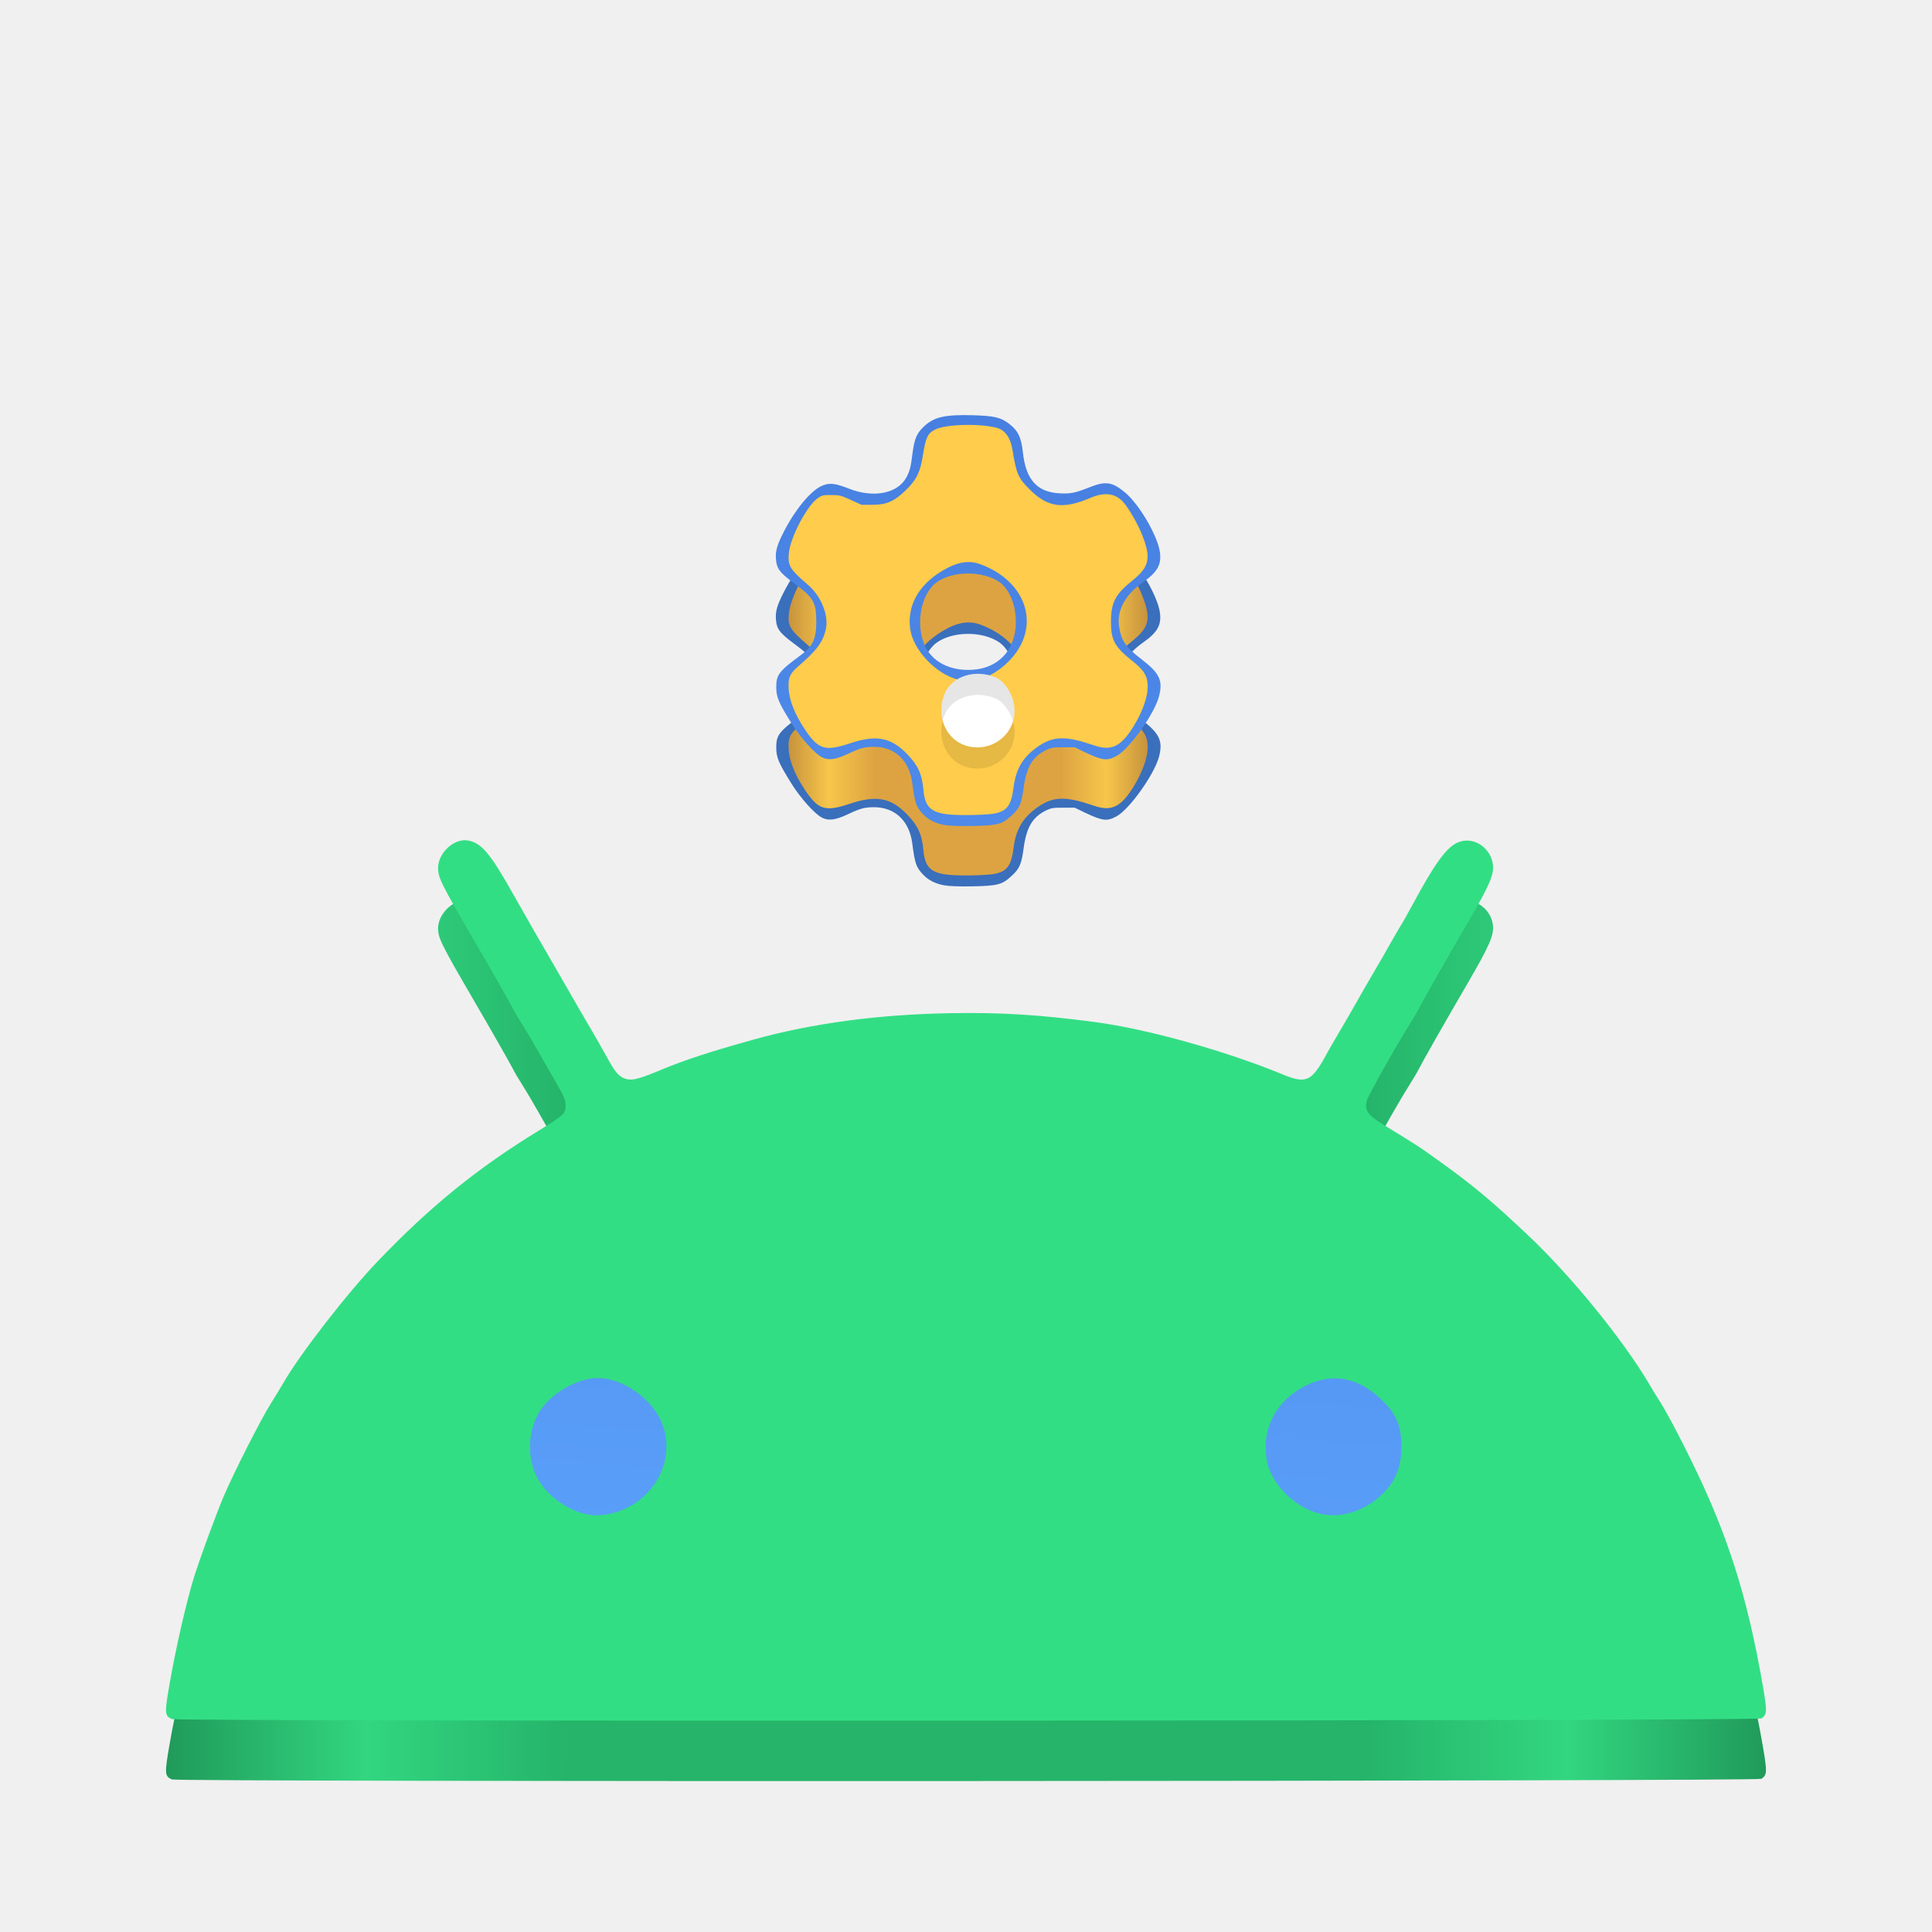
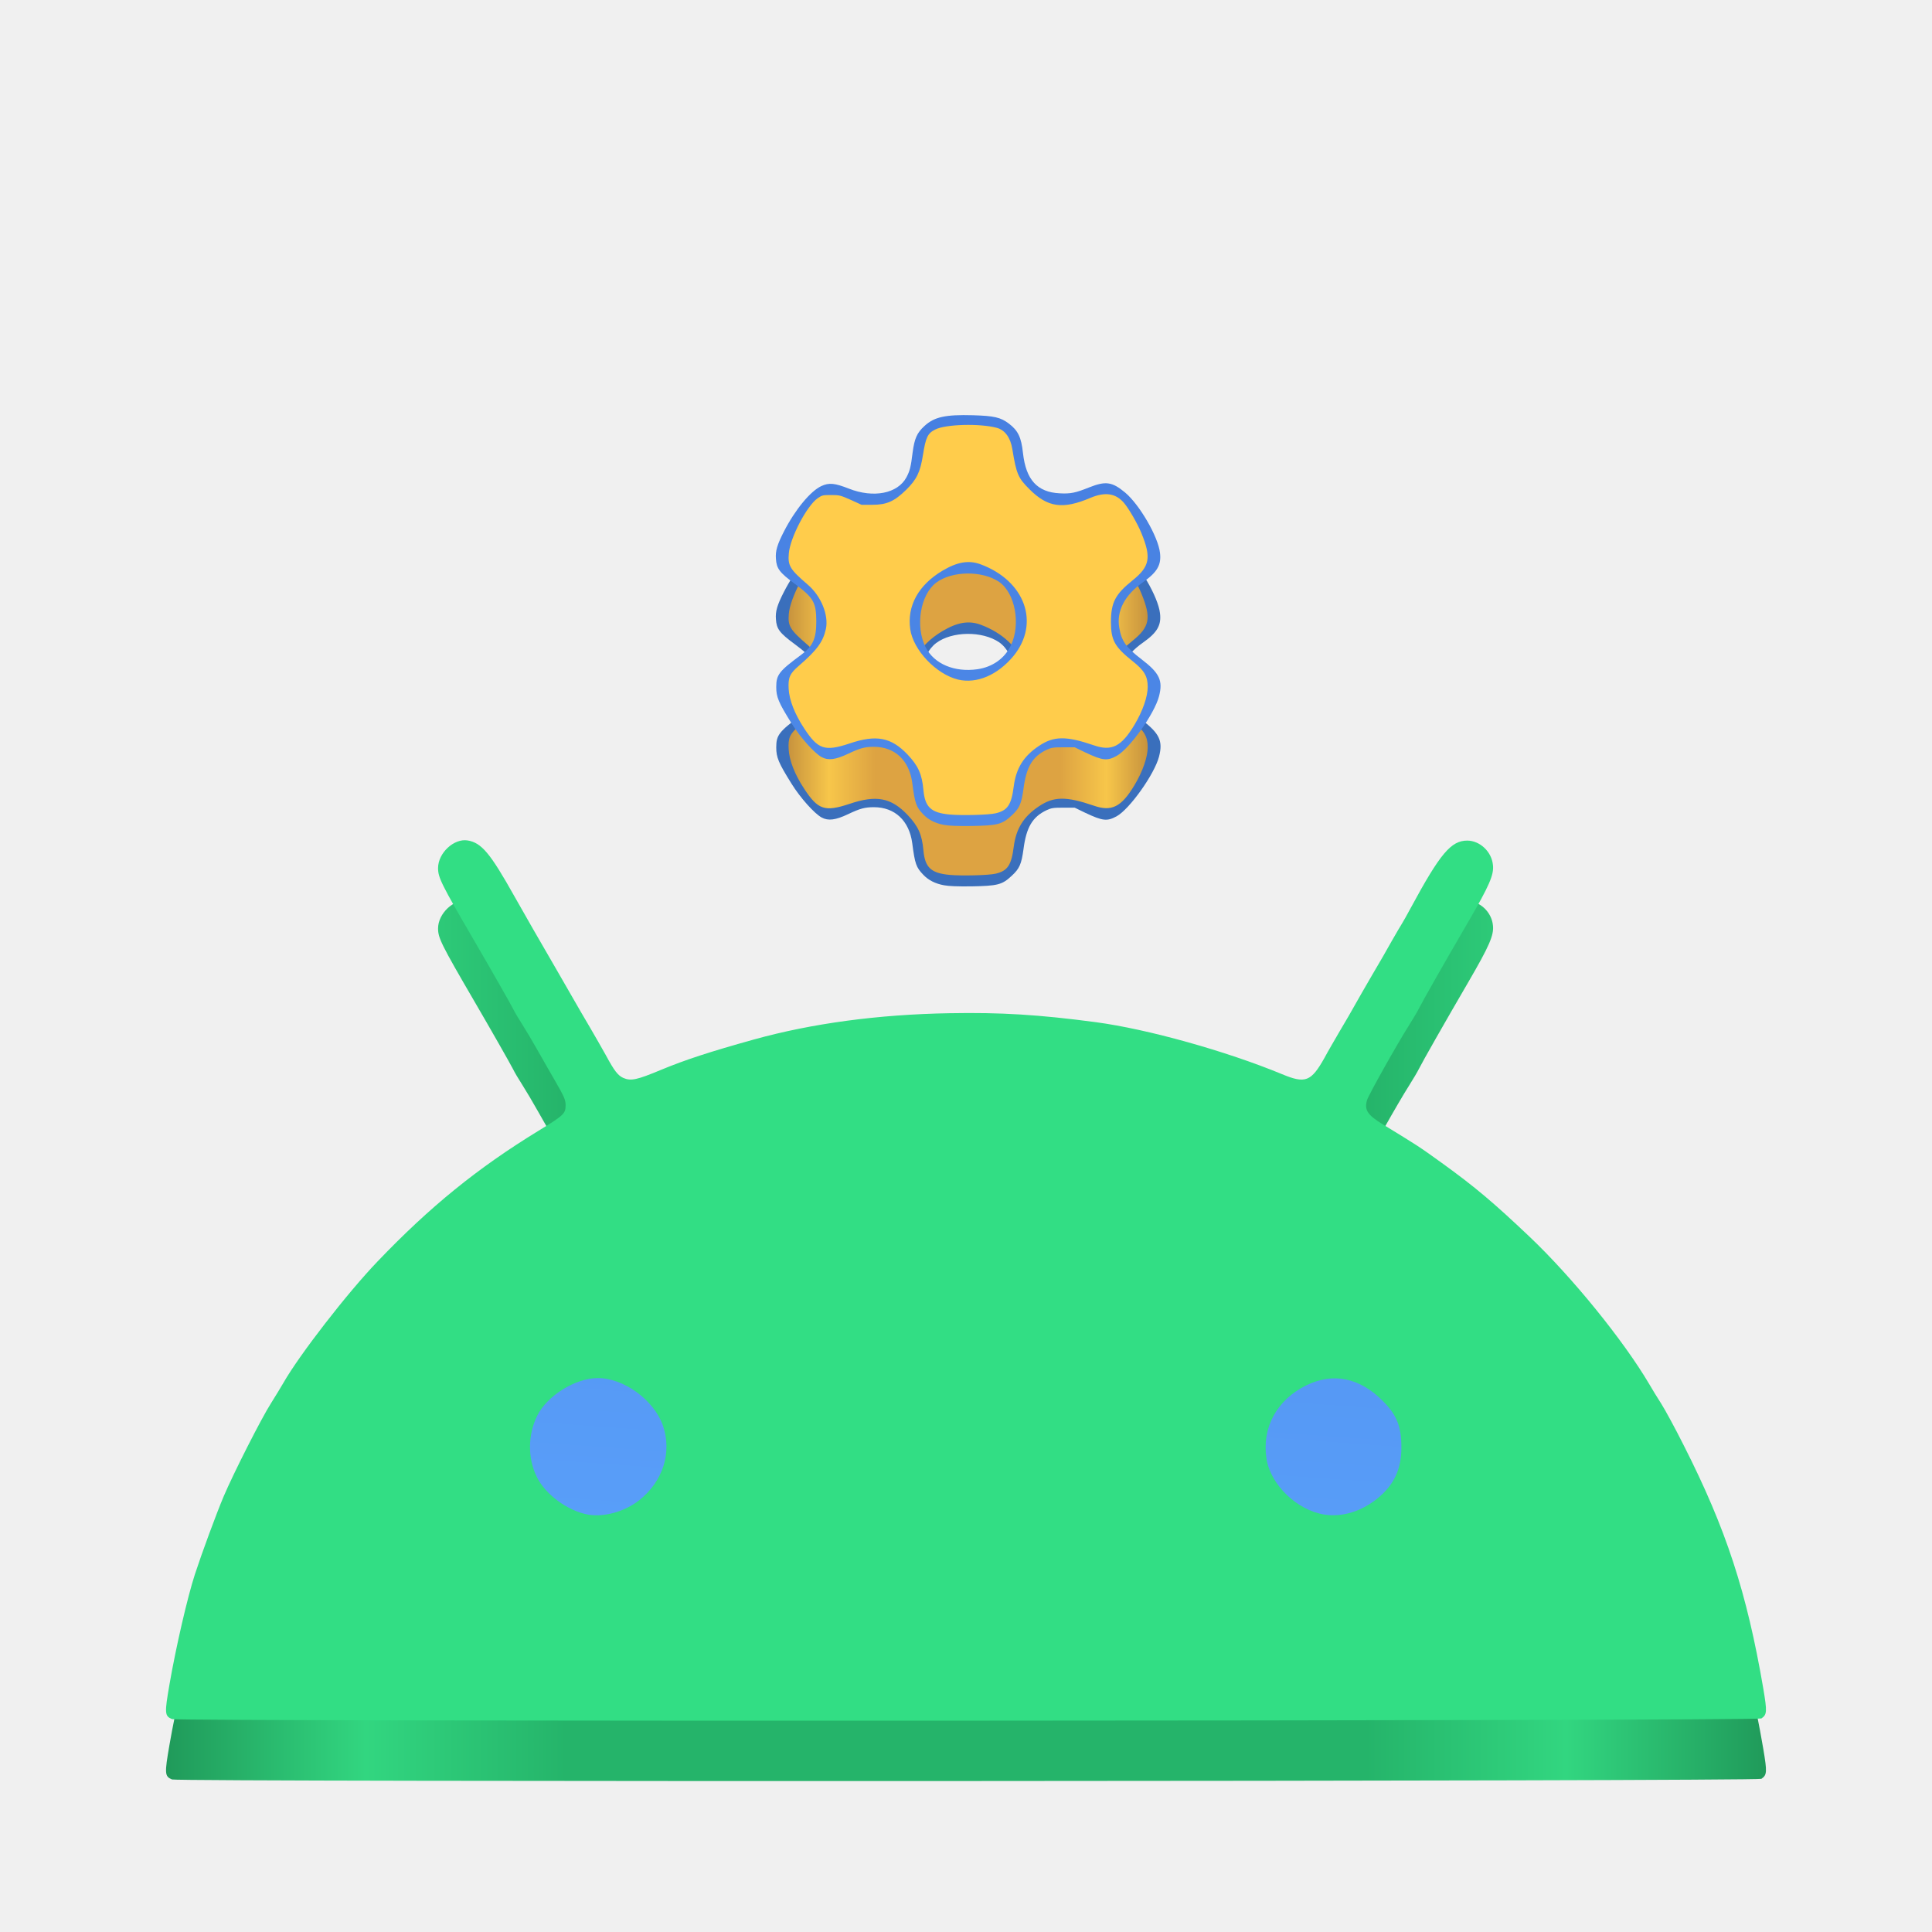
<svg xmlns="http://www.w3.org/2000/svg" width="128" height="128" viewBox="0 0 128 128">
  <defs>
    <linearGradient id="g1" gradientUnits="userSpaceOnUse" x1="66.121" y1="29.252" x2="60.223" y2="111.844">
      <stop offset="0" stop-color="#4780e1" />
      <stop offset="1" stop-color="#5ba2fc" />
    </linearGradient>
    <linearGradient id="g2" gradientUnits="userSpaceOnUse" x1="11" y1="0" x2="117" y2="0">
      <stop offset="0" stop-color="#209a5a" />
      <stop offset="0.125" stop-color="#32d680" />
      <stop offset="0.25" stop-color="#25b46a" />
      <stop offset="0.75" stop-color="#25b46a" />
      <stop offset="0.875" stop-color="#32d680" />
      <stop offset="1" stop-color="#209a5a" />
    </linearGradient>
    <linearGradient id="g3" gradientUnits="userSpaceOnUse" x1="51.867" y1="0" x2="76.372" y2="0">
      <stop offset="0" stop-color="#c18c3c" />
      <stop offset="0.125" stop-color="#f7c64a" />
      <stop offset="0.25" stop-color="#dda342" />
      <stop offset="0.75" stop-color="#dda342" />
      <stop offset="0.875" stop-color="#f7c64a" />
      <stop offset="1" stop-color="#c18c3c" />
    </linearGradient>
    <linearGradient id="g4" gradientUnits="userSpaceOnUse" x1="35.115" y1="0" x2="92.845" y2="0">
      <stop offset="0" stop-color="#2c599b" />
      <stop offset="0.125" stop-color="#4d8be5" />
      <stop offset="0.25" stop-color="#3a6fbc" />
      <stop offset="0.75" stop-color="#3a6fbc" />
      <stop offset="0.875" stop-color="#4d8be5" />
      <stop offset="1" stop-color="#2c599b" />
    </linearGradient>
  </defs>
  <g id="body">
    <path id="body-0-chin" d="M11.395 117.894C10.906 117.686 10.896 117.519 11.229 115.594C11.655 113.128 12.425 109.798 12.914 108.299C13.383 106.863 14.34 104.272 14.819 103.138C15.474 101.598 17.327 97.945 17.962 96.956C18.232 96.53 18.596 95.926 18.773 95.624C19.835 93.762 23.019 89.651 25.027 87.56C28.493 83.938 31.635 81.389 35.684 78.912C37.369 77.882 37.473 77.778 37.473 77.216C37.473 76.872 37.38 76.654 36.766 75.592C36.485 75.114 35.985 74.229 35.652 73.646C35.319 73.053 34.851 72.262 34.612 71.888C34.372 71.513 34.091 71.045 33.998 70.847C33.79 70.441 32.551 68.266 31.417 66.32C29.221 62.553 29.023 62.137 29.023 61.512C29.023 60.513 30.074 59.535 30.98 59.681C31.906 59.837 32.478 60.524 34.071 63.365C34.508 64.135 35.08 65.144 35.351 65.613C36.464 67.527 37.224 68.859 37.838 69.921C38.191 70.545 38.764 71.523 39.107 72.106C39.44 72.678 39.908 73.49 40.137 73.906C40.71 74.968 40.939 75.249 41.293 75.415C41.802 75.634 42.187 75.551 43.811 74.874C45.393 74.219 47.006 73.688 49.961 72.866C53.791 71.804 58.161 71.211 62.906 71.128C66.309 71.066 68.828 71.222 72.595 71.721C76.029 72.179 81.232 73.636 84.937 75.166C86.487 75.811 86.862 75.665 87.746 74.094C87.965 73.678 88.444 72.866 88.787 72.273C89.141 71.69 89.578 70.92 89.765 70.587C89.953 70.243 90.462 69.369 90.889 68.63C91.326 67.902 91.919 66.861 92.221 66.32C92.523 65.79 92.825 65.28 92.887 65.186C92.95 65.092 93.21 64.624 93.47 64.145C95.416 60.545 96.134 59.691 97.216 59.691C98.059 59.702 98.829 60.43 98.912 61.315C98.985 61.96 98.663 62.688 97.289 65.051C95.749 67.694 94.261 70.306 93.99 70.847C93.917 71.003 93.636 71.471 93.376 71.888C92.575 73.147 90.66 76.56 90.567 76.893C90.379 77.538 90.598 77.871 91.638 78.506C93.969 79.932 93.99 79.942 95.52 81.045C97.726 82.637 98.944 83.668 101.327 85.926C104.157 88.611 107.57 92.815 109.277 95.718C109.464 96.041 109.818 96.623 110.068 97.008C110.318 97.404 110.994 98.642 111.556 99.766C114.355 105.282 115.729 109.486 116.822 115.865C117.082 117.415 117.071 117.592 116.697 117.852C116.457 118.019 11.77 118.061 11.395 117.894M40.689 103.845C44.185 102.961 44.883 98.184 41.792 96.353C40.2 95.416 38.452 95.52 36.963 96.655C35.215 97.976 34.986 100.984 36.506 102.618C37.598 103.783 39.149 104.241 40.689 103.845M89.463 103.845C90.39 103.606 91.378 102.909 91.857 102.17C92.617 100.994 92.679 99.194 92.023 97.841C91.493 96.769 90.046 95.843 88.683 95.718C86.903 95.552 84.957 96.852 84.427 98.549C83.438 101.733 86.237 104.678 89.463 103.845" fill="url(#g2)" fill-rule="evenodd" />
    <path id="body-1-chin" d="M62.813 58.287C61.574 58.151 60.971 57.558 60.856 56.341C60.763 55.31 60.503 54.665 59.972 54.093C59.025 53.094 57.787 52.958 56.007 53.645C54.966 54.051 54.509 53.958 53.77 53.187C52.729 52.126 51.761 50.159 51.876 49.337C51.949 48.754 52.209 48.421 53.281 47.547C54.092 46.871 54.415 46.215 54.415 45.216C54.415 44.092 54.019 43.353 53.01 42.552C52.084 41.834 51.886 41.543 51.897 40.866C51.907 39.618 53.499 36.943 54.477 36.537C54.894 36.36 55.362 36.412 56.163 36.725C57.36 37.193 57.797 37.255 58.577 37.058C59.878 36.714 60.607 35.746 60.825 34.102C61.044 32.344 61.803 31.823 64.103 31.823C66.465 31.823 67.183 32.323 67.464 34.185C67.621 35.268 67.766 35.632 68.235 36.131C69.265 37.235 70.43 37.411 72.085 36.725C73.25 36.246 73.75 36.308 74.478 37.037C75.384 37.942 76.372 39.93 76.362 40.835C76.362 41.522 76.112 41.897 75.217 42.573C74.187 43.353 73.739 44.3 73.864 45.508C73.948 46.434 74.249 46.923 75.144 47.651C76.175 48.473 76.372 48.765 76.372 49.493C76.372 50.804 74.936 53.219 73.864 53.718C73.375 53.947 73.063 53.916 72.095 53.572C69.483 52.625 67.766 53.625 67.454 56.268C67.308 57.558 66.746 58.13 65.498 58.287C64.873 58.37 63.572 58.37 62.813 58.287M64.655 48.723C67.121 48.328 68.411 45.674 67.256 43.374C66.767 42.417 65.3 41.574 64.093 41.574C63.083 41.574 61.699 42.334 61.158 43.187C60.034 44.935 60.648 47.37 62.449 48.296C63.302 48.744 63.874 48.858 64.655 48.723" fill="url(#g3)" fill-rule="evenodd" />
    <path id="body-2-chin" d="M38.951 104.345C37.609 104.095 36.141 103.023 35.569 101.858C34.955 100.63 34.965 99.059 35.59 97.799C36.235 96.478 38.119 95.302 39.596 95.302C41.313 95.291 43.322 96.748 43.915 98.434C44.539 100.224 43.925 102.16 42.333 103.408C41.365 104.158 40.013 104.532 38.951 104.345M87.746 104.345C85.915 104.054 84.167 102.357 83.906 100.63C83.594 98.58 84.593 96.738 86.55 95.781C88.319 94.917 90.088 95.271 91.618 96.821C92.544 97.747 92.845 98.507 92.845 99.881C92.856 101.338 92.346 102.409 91.212 103.315C90.14 104.158 88.912 104.522 87.746 104.345M62.542 58.651C61.97 58.547 61.512 58.318 61.169 57.954C60.7 57.464 60.617 57.246 60.44 55.872C60.242 54.374 59.285 53.479 57.901 53.479C57.297 53.479 56.985 53.562 56.174 53.947C55.362 54.332 54.873 54.395 54.446 54.166C53.967 53.916 53.01 52.844 52.438 51.918C51.574 50.534 51.428 50.18 51.428 49.514C51.428 48.702 51.616 48.463 53.083 47.381C53.863 46.808 54.082 46.309 54.082 45.154C54.071 43.905 53.895 43.603 52.667 42.687C51.636 41.928 51.449 41.668 51.407 41.022C51.366 40.502 51.491 40.086 51.938 39.212C52.687 37.755 53.697 36.537 54.415 36.204C54.925 35.965 55.31 36.007 56.236 36.371C57.87 37.016 59.472 36.704 60.055 35.622C60.274 35.205 60.347 34.945 60.461 33.998C60.586 33.041 60.752 32.677 61.252 32.219C61.897 31.626 62.625 31.459 64.467 31.511C65.851 31.553 66.289 31.646 66.84 32.063C67.454 32.531 67.662 32.968 67.777 34.029C67.974 35.788 68.724 36.61 70.201 36.683C70.93 36.725 71.263 36.652 72.168 36.288C73.25 35.861 73.677 35.913 74.541 36.631C75.488 37.422 76.726 39.545 76.851 40.617C76.955 41.418 76.674 41.907 75.727 42.573C74.51 43.426 73.958 44.488 74.156 45.601C74.312 46.486 74.603 46.892 75.633 47.682C76.82 48.588 77.059 49.087 76.789 50.128C76.487 51.293 74.832 53.614 73.979 54.082C73.344 54.426 73.063 54.395 71.908 53.853L71.2 53.51L70.451 53.51C69.775 53.51 69.66 53.531 69.338 53.677C68.401 54.124 67.995 54.811 67.808 56.268C67.673 57.246 67.548 57.548 67.027 58.026C66.393 58.62 66.101 58.692 64.363 58.724C63.427 58.734 62.865 58.713 62.542 58.651M65.976 57.881C66.757 57.693 67.007 57.319 67.163 56.101C67.319 54.894 67.818 54.093 68.838 53.416C69.816 52.761 70.628 52.75 72.459 53.375C73.646 53.791 74.291 53.468 75.155 52.032C75.706 51.117 76.039 50.159 76.039 49.504C76.039 48.806 75.81 48.411 75.03 47.797C73.844 46.85 73.604 46.413 73.604 45.216C73.604 43.915 73.885 43.374 75.04 42.448C76.175 41.532 76.289 40.95 75.623 39.326C75.373 38.702 74.78 37.682 74.457 37.307C73.906 36.673 73.209 36.579 72.241 36.985C70.409 37.765 69.41 37.62 68.203 36.412C67.454 35.663 67.34 35.413 67.069 33.748C66.944 32.989 66.58 32.489 66.039 32.344C64.904 32.042 62.646 32.104 61.959 32.458C61.46 32.708 61.335 32.968 61.148 34.144C60.971 35.278 60.732 35.767 60.034 36.454C59.243 37.224 58.744 37.443 57.797 37.443L57.079 37.443L56.371 37.12C55.684 36.818 55.622 36.797 55.071 36.797C54.509 36.797 54.467 36.808 54.176 37.006C53.458 37.505 52.344 39.628 52.261 40.669C52.188 41.48 52.344 41.73 53.51 42.729C54.394 43.478 54.914 44.748 54.717 45.674C54.529 46.517 54.134 47.069 52.927 48.109C52.323 48.629 52.209 48.89 52.25 49.639C52.292 50.388 52.656 51.314 53.281 52.261C54.196 53.656 54.644 53.801 56.278 53.26C58.057 52.657 59.035 52.844 60.128 53.989C60.836 54.738 61.085 55.29 61.179 56.341C61.283 57.475 61.679 57.849 62.917 57.964C63.708 58.037 65.508 57.995 65.976 57.881M63.479 49.025C62.022 48.671 60.503 47.069 60.305 45.684C60.086 44.144 60.846 42.76 62.438 41.813C63.416 41.231 64.176 41.095 64.967 41.387C67.912 42.479 68.921 45.279 67.152 47.454C66.101 48.723 64.717 49.316 63.479 49.025M64.759 48.338C65.758 48.192 66.569 47.62 66.975 46.756C67.641 45.351 67.256 43.291 66.195 42.552C65.081 41.793 63.073 41.813 62.022 42.604C60.971 43.405 60.627 45.497 61.325 46.881C61.887 47.984 63.229 48.557 64.759 48.338" fill="url(#g4)" fill-rule="evenodd" />
    <path id="body-0-face" d="M 11.395,113.894 C 10.906,113.686 10.896,113.519 11.229,111.594 C 11.655,109.128 12.425,105.798 12.914,104.299 C 13.383,102.863 14.34,100.272 14.819,99.138 C 15.474,97.598 17.327,93.945 17.962,92.956 C 18.232,92.53 18.596,91.926 18.773,91.624 C 19.835,89.762 23.019,85.651 25.027,83.56 C 28.493,79.938 31.635,77.389 35.684,74.912 C 37.369,73.882 37.473,73.778 37.473,73.216 C 37.473,72.872 37.38,72.654 36.766,71.592 C 36.485,71.114 35.985,70.229 35.652,69.646 C 35.319,69.053 34.851,68.262 34.612,67.888 C 34.372,67.513 34.091,67.045 33.998,66.847 C 33.79,66.441 32.551,64.266 31.417,62.32 C 29.221,58.553 29.023,58.137 29.023,57.512 C 29.023,56.513 30.074,55.535 30.98,55.681 C 31.906,55.837 32.478,56.524 34.071,59.365 C 34.508,60.135 35.08,61.144 35.351,61.613 C 36.464,63.527 37.224,64.859 37.838,65.921 C 38.191,66.545 38.764,67.523 39.107,68.106 C 39.44,68.678 39.908,69.49 40.137,69.906 C 40.71,70.968 40.939,71.249 41.293,71.415 C 41.802,71.634 42.187,71.551 43.811,70.874 C 45.393,70.219 47.006,69.688 49.961,68.866 C 53.791,67.804 58.161,67.211 62.906,67.128 C 66.309,67.066 68.828,67.222 72.595,67.721 C 76.029,68.179 81.232,69.636 84.937,71.166 C 86.487,71.811 86.862,71.665 87.746,70.094 C 87.965,69.678 88.444,68.866 88.787,68.273 C 89.141,67.69 89.578,66.92 89.765,66.587 C 89.953,66.243 90.462,65.369 90.889,64.63 C 91.326,63.902 91.919,62.861 92.221,62.32 C 92.523,61.79 92.825,61.28 92.887,61.186 C 92.95,61.092 93.21,60.624 93.47,60.145 C 95.416,56.545 96.134,55.691 97.216,55.691 C 98.059,55.702 98.829,56.43 98.912,57.315 C 98.985,57.96 98.663,58.688 97.289,61.051 C 95.749,63.694 94.261,66.306 93.99,66.847 C 93.917,67.003 93.636,67.471 93.376,67.888 C 92.575,69.147 90.66,72.56 90.567,72.893 C 90.379,73.538 90.598,73.871 91.638,74.506 C 93.969,75.932 93.99,75.942 95.52,77.045 C 97.726,78.637 98.944,79.668 101.327,81.926 C 104.157,84.611 107.57,88.815 109.277,91.718 C 109.464,92.041 109.818,92.623 110.068,93.008 C 110.318,93.404 110.994,94.642 111.556,95.766 C 114.355,101.282 115.729,105.486 116.822,111.865 C 117.082,113.415 117.071,113.592 116.697,113.852 C 116.457,114.019 11.77,114.061 11.395,113.894 M 40.689,99.845 C 44.185,98.961 44.883,94.184 41.792,92.353 C 40.2,91.416 38.452,91.52 36.963,92.655 C 35.215,93.976 34.986,96.984 36.506,98.618 C 37.598,99.783 39.149,100.241 40.689,99.845 M 89.463,99.845 C 90.39,99.606 91.378,98.909 91.857,98.17 C 92.617,96.994 92.679,95.194 92.023,93.841 C 91.493,92.769 90.046,91.843 88.683,91.718 C 86.903,91.552 84.957,92.852 84.427,94.549 C 83.438,97.733 86.237,100.678 89.463,99.845" fill="#32de84" fill-rule="evenodd" />
    <path id="body-1-face" d="M 62.813,54.287 C 61.574,54.151 60.971,53.558 60.856,52.341 C 60.763,51.31 60.503,50.665 59.972,50.093 C 59.025,49.094 57.787,48.958 56.007,49.645 C 54.966,50.051 54.509,49.958 53.77,49.187 C 52.729,48.126 51.761,46.159 51.876,45.337 C 51.949,44.754 52.209,44.421 53.281,43.547 C 54.092,42.871 54.415,42.215 54.415,41.216 C 54.415,40.092 54.019,39.353 53.01,38.552 C 52.084,37.834 51.886,37.543 51.897,36.866 C 51.907,35.618 53.499,32.943 54.477,32.537 C 54.894,32.36 55.362,32.412 56.163,32.725 C 57.36,33.193 57.797,33.255 58.577,33.058 C 59.878,32.714 60.607,31.746 60.825,30.102 C 61.044,28.344 61.803,27.823 64.103,27.823 C 66.465,27.823 67.183,28.323 67.464,30.185 C 67.621,31.268 67.766,31.632 68.235,32.131 C 69.265,33.235 70.43,33.411 72.085,32.725 C 73.25,32.246 73.75,32.308 74.478,33.037 C 75.384,33.942 76.372,35.93 76.362,36.835 C 76.362,37.522 76.112,37.897 75.217,38.573 C 74.187,39.353 73.739,40.3 73.864,41.508 C 73.948,42.434 74.249,42.923 75.144,43.651 C 76.175,44.473 76.372,44.765 76.372,45.493 C 76.372,46.804 74.936,49.219 73.864,49.718 C 73.375,49.947 73.063,49.916 72.095,49.572 C 69.483,48.625 67.766,49.625 67.454,52.268 C 67.308,53.558 66.746,54.13 65.498,54.287 C 64.873,54.37 63.572,54.37 62.813,54.287 M 64.655,44.723 C 67.121,44.328 68.411,41.674 67.256,39.374 C 66.767,38.417 65.3,37.574 64.093,37.574 C 63.083,37.574 61.699,38.334 61.158,39.187 C 60.034,40.935 60.648,43.37 62.449,44.296 C 63.302,44.744 63.874,44.858 64.655,44.723" fill="#ffcc4b" fill-rule="evenodd" />
    <path id="body-2-face" d="M 38.951,100.345 C 37.609,100.095 36.141,99.023 35.569,97.858 C 34.955,96.63 34.965,95.059 35.59,93.799 C 36.235,92.478 38.119,91.302 39.596,91.302 C 41.313,91.291 43.322,92.748 43.915,94.434 C 44.539,96.224 43.925,98.16 42.333,99.408 C 41.365,100.158 40.013,100.532 38.951,100.345 M 87.746,100.345 C 85.915,100.054 84.167,98.357 83.906,96.63 C 83.594,94.58 84.593,92.738 86.55,91.781 C 88.319,90.917 90.088,91.271 91.618,92.821 C 92.544,93.747 92.845,94.507 92.845,95.881 C 92.856,97.338 92.346,98.409 91.212,99.315 C 90.14,100.158 88.912,100.522 87.746,100.345 M 62.542,54.651 C 61.97,54.547 61.512,54.318 61.169,53.954 C 60.7,53.464 60.617,53.246 60.44,51.872 C 60.242,50.374 59.285,49.479 57.901,49.479 C 57.297,49.479 56.985,49.562 56.174,49.947 C 55.362,50.332 54.873,50.395 54.446,50.166 C 53.967,49.916 53.01,48.844 52.438,47.918 C 51.574,46.534 51.428,46.18 51.428,45.514 C 51.428,44.702 51.616,44.463 53.083,43.381 C 53.863,42.808 54.082,42.309 54.082,41.154 C 54.071,39.905 53.895,39.603 52.667,38.687 C 51.636,37.928 51.449,37.668 51.407,37.022 C 51.366,36.502 51.491,36.086 51.938,35.212 C 52.687,33.755 53.697,32.537 54.415,32.204 C 54.925,31.965 55.31,32.007 56.236,32.371 C 57.87,33.016 59.472,32.704 60.055,31.622 C 60.274,31.205 60.347,30.945 60.461,29.998 C 60.586,29.041 60.752,28.677 61.252,28.219 C 61.897,27.626 62.625,27.459 64.467,27.511 C 65.851,27.553 66.289,27.646 66.84,28.063 C 67.454,28.531 67.662,28.968 67.777,30.029 C 67.974,31.788 68.724,32.61 70.201,32.683 C 70.93,32.725 71.263,32.652 72.168,32.288 C 73.25,31.861 73.677,31.913 74.541,32.631 C 75.488,33.422 76.726,35.545 76.851,36.617 C 76.955,37.418 76.674,37.907 75.727,38.573 C 74.51,39.426 73.958,40.488 74.156,41.601 C 74.312,42.486 74.603,42.892 75.633,43.682 C 76.82,44.588 77.059,45.087 76.789,46.128 C 76.487,47.293 74.832,49.614 73.979,50.082 C 73.344,50.426 73.063,50.395 71.908,49.853 L 71.2,49.51 L 70.451,49.51 C 69.775,49.51 69.66,49.531 69.338,49.677 C 68.401,50.124 67.995,50.811 67.808,52.268 C 67.673,53.246 67.548,53.548 67.027,54.026 C 66.393,54.62 66.101,54.692 64.363,54.724 C 63.427,54.734 62.865,54.713 62.542,54.651 M 65.976,53.881 C 66.757,53.693 67.007,53.319 67.163,52.101 C 67.319,50.894 67.818,50.093 68.838,49.416 C 69.816,48.761 70.628,48.75 72.459,49.375 C 73.646,49.791 74.291,49.468 75.155,48.032 C 75.706,47.117 76.039,46.159 76.039,45.504 C 76.039,44.806 75.81,44.411 75.03,43.797 C 73.844,42.85 73.604,42.413 73.604,41.216 C 73.604,39.915 73.885,39.374 75.04,38.448 C 76.175,37.532 76.289,36.95 75.623,35.326 C 75.373,34.702 74.78,33.682 74.457,33.307 C 73.906,32.673 73.209,32.579 72.241,32.985 C 70.409,33.765 69.41,33.62 68.203,32.412 C 67.454,31.663 67.34,31.413 67.069,29.748 C 66.944,28.989 66.58,28.489 66.039,28.344 C 64.904,28.042 62.646,28.104 61.959,28.458 C 61.46,28.708 61.335,28.968 61.148,30.144 C 60.971,31.278 60.732,31.767 60.034,32.454 C 59.243,33.224 58.744,33.443 57.797,33.443 L 57.079,33.443 L 56.371,33.12 C 55.684,32.818 55.622,32.797 55.071,32.797 C 54.509,32.797 54.467,32.808 54.176,33.006 C 53.458,33.505 52.344,35.628 52.261,36.669 C 52.188,37.48 52.344,37.73 53.51,38.729 C 54.394,39.478 54.914,40.748 54.717,41.674 C 54.529,42.517 54.134,43.069 52.927,44.109 C 52.323,44.629 52.209,44.89 52.25,45.639 C 52.292,46.388 52.656,47.314 53.281,48.261 C 54.196,49.656 54.644,49.801 56.278,49.26 C 58.057,48.657 59.035,48.844 60.128,49.989 C 60.836,50.738 61.085,51.29 61.179,52.341 C 61.283,53.475 61.679,53.849 62.917,53.964 C 63.708,54.037 65.508,53.995 65.976,53.881 M 63.479,45.025 C 62.022,44.671 60.503,43.069 60.305,41.684 C 60.086,40.144 60.846,38.76 62.438,37.813 C 63.416,37.231 64.176,37.095 64.967,37.387 C 67.912,38.479 68.921,41.279 67.152,43.454 C 66.101,44.723 64.717,45.316 63.479,45.025 M 64.759,44.338 C 65.758,44.192 66.569,43.62 66.975,42.756 C 67.641,41.351 67.256,39.291 66.195,38.552 C 65.081,37.793 63.073,37.813 62.022,38.604 C 60.971,39.405 60.627,41.497 61.325,42.881 C 61.887,43.984 63.229,44.557 64.759,44.338" fill="url(#g1)" fill-rule="evenodd" />
  </g>
-   <path id="counters" d="M 64.256,49.469 C 62.729,49.167 61.941,47.489 62.595,45.938 C 63.09,44.78 64.65,44.302 66,44.898 C 66.545,45.141 67.082,45.963 67.191,46.726 C 67.443,48.404 65.95,49.796 64.256,49.469" fill="#ffffff" fill-rule="evenodd" />
-   <path id="counters-recess" d="M 64.256,49.469 C 62.729,49.167 61.941,47.489 62.595,45.938 C 63.09,44.78 64.65,44.302 66,44.898 C 66.545,45.141 67.082,45.963 67.191,46.726 C 67.443,48.404 65.95,49.796 64.256,49.469M64.256 50.869C62.729 50.567 61.941 48.889 62.595 47.338C63.09 46.18 64.65 45.702 66 46.298C66.545 46.541 67.082 47.363 67.191 48.126C67.443 49.804 65.95 51.196 64.256 50.869" fill="#000000" opacity="0.1" fill-rule="evenodd" />
</svg>
